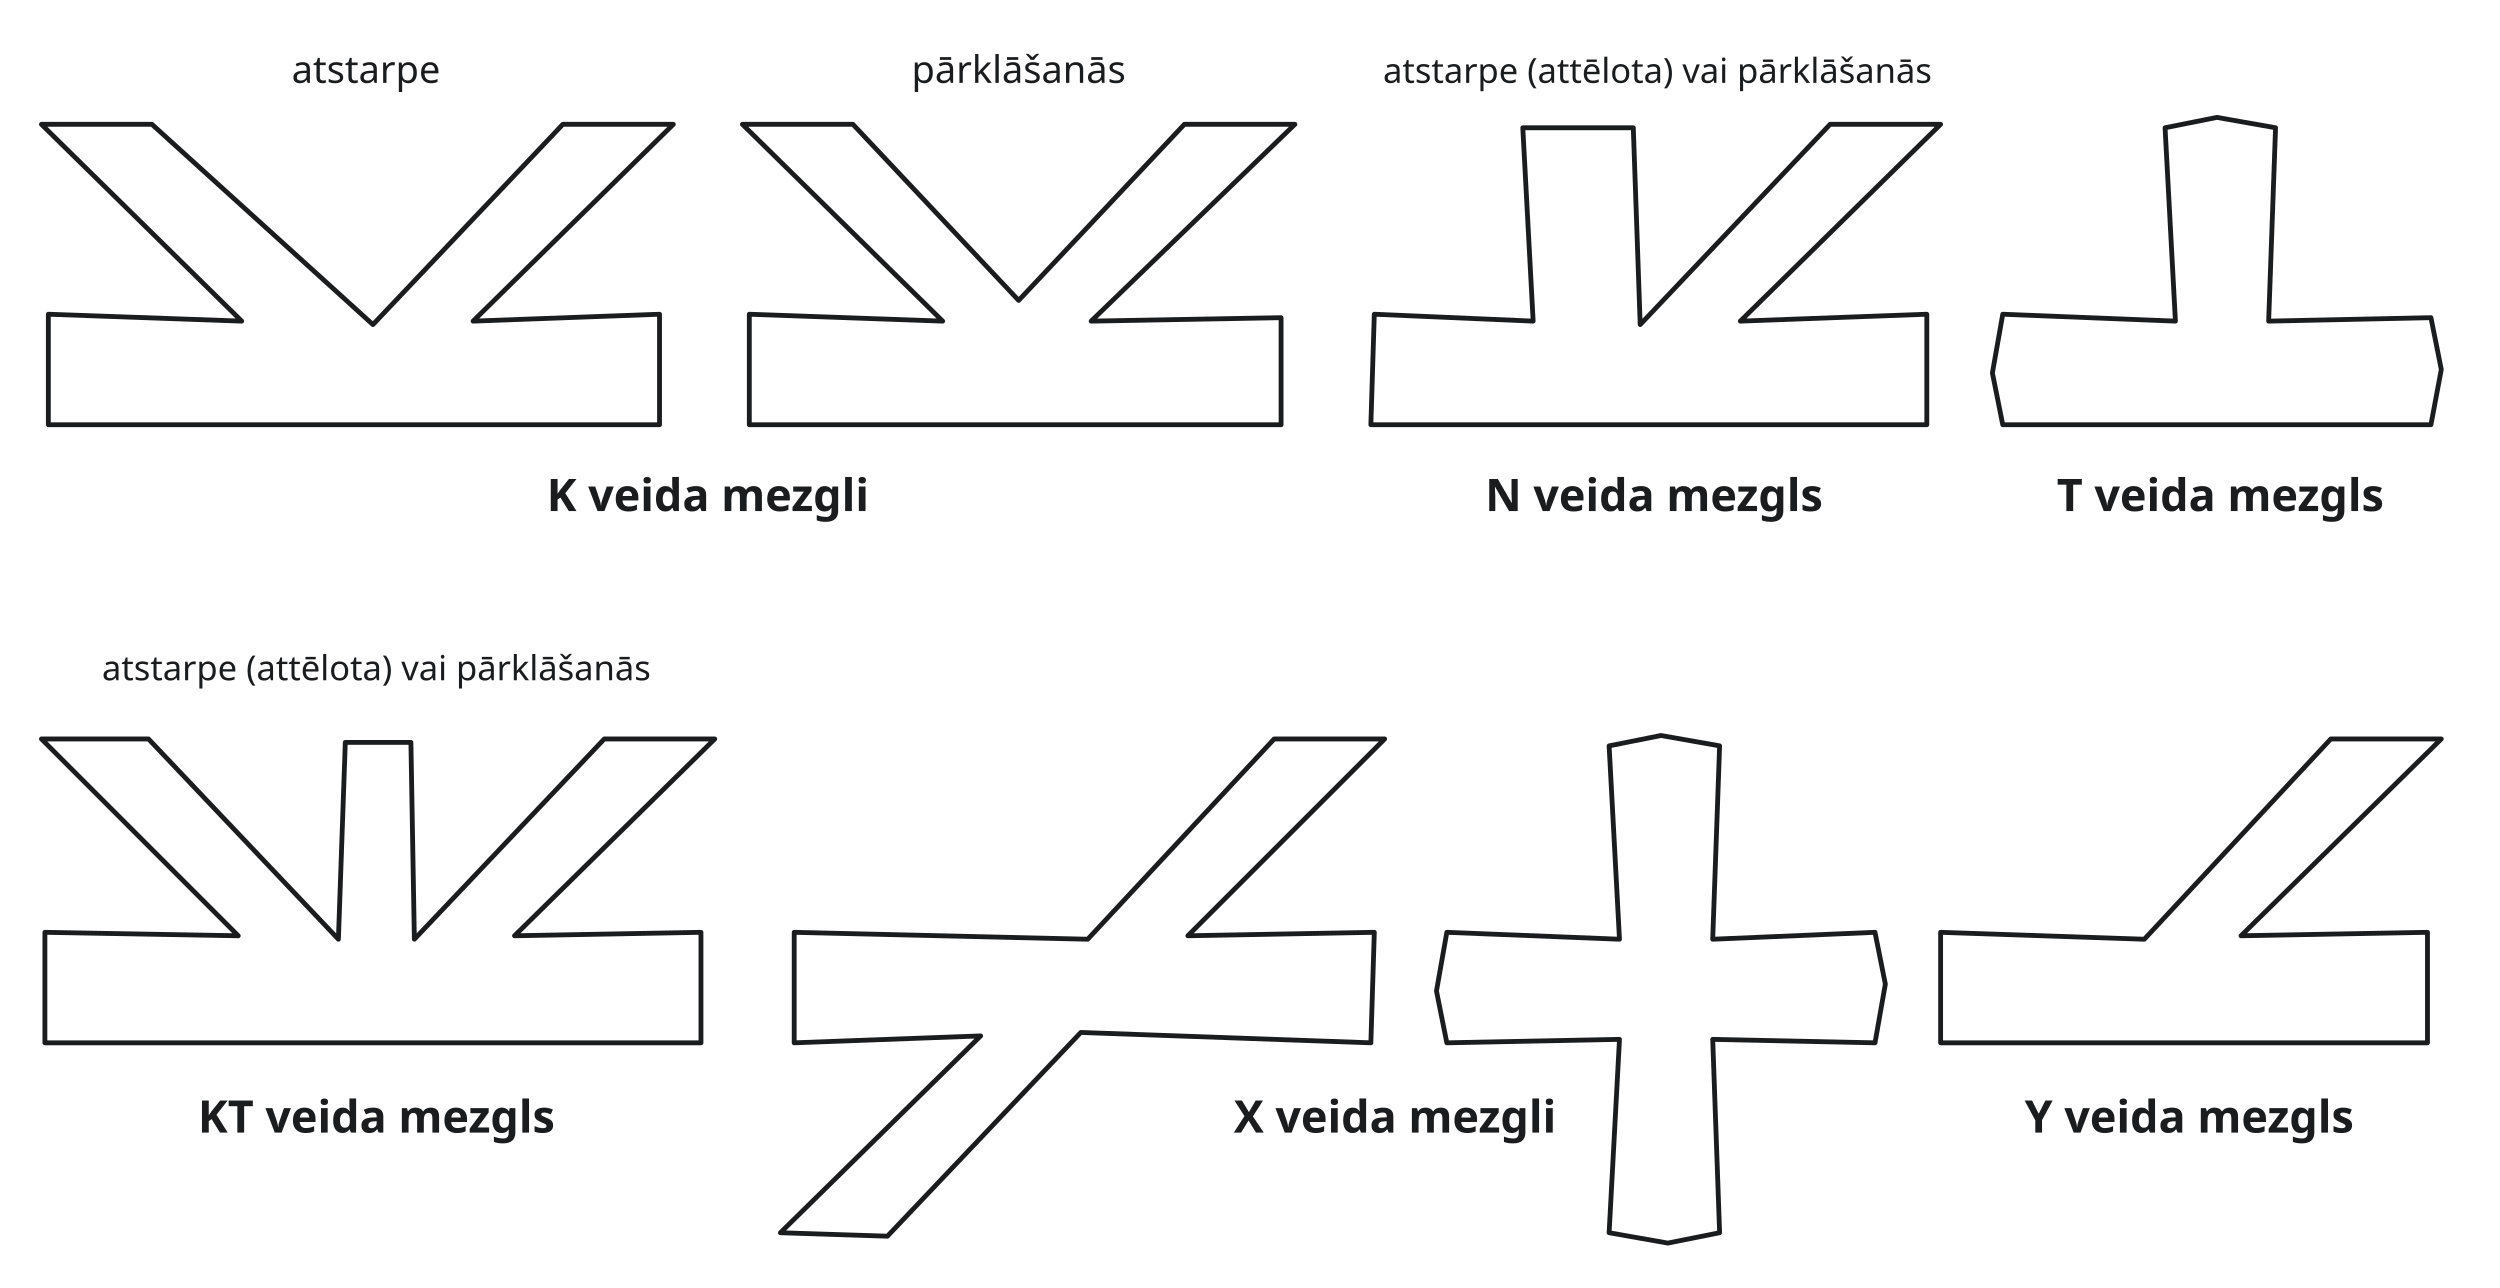
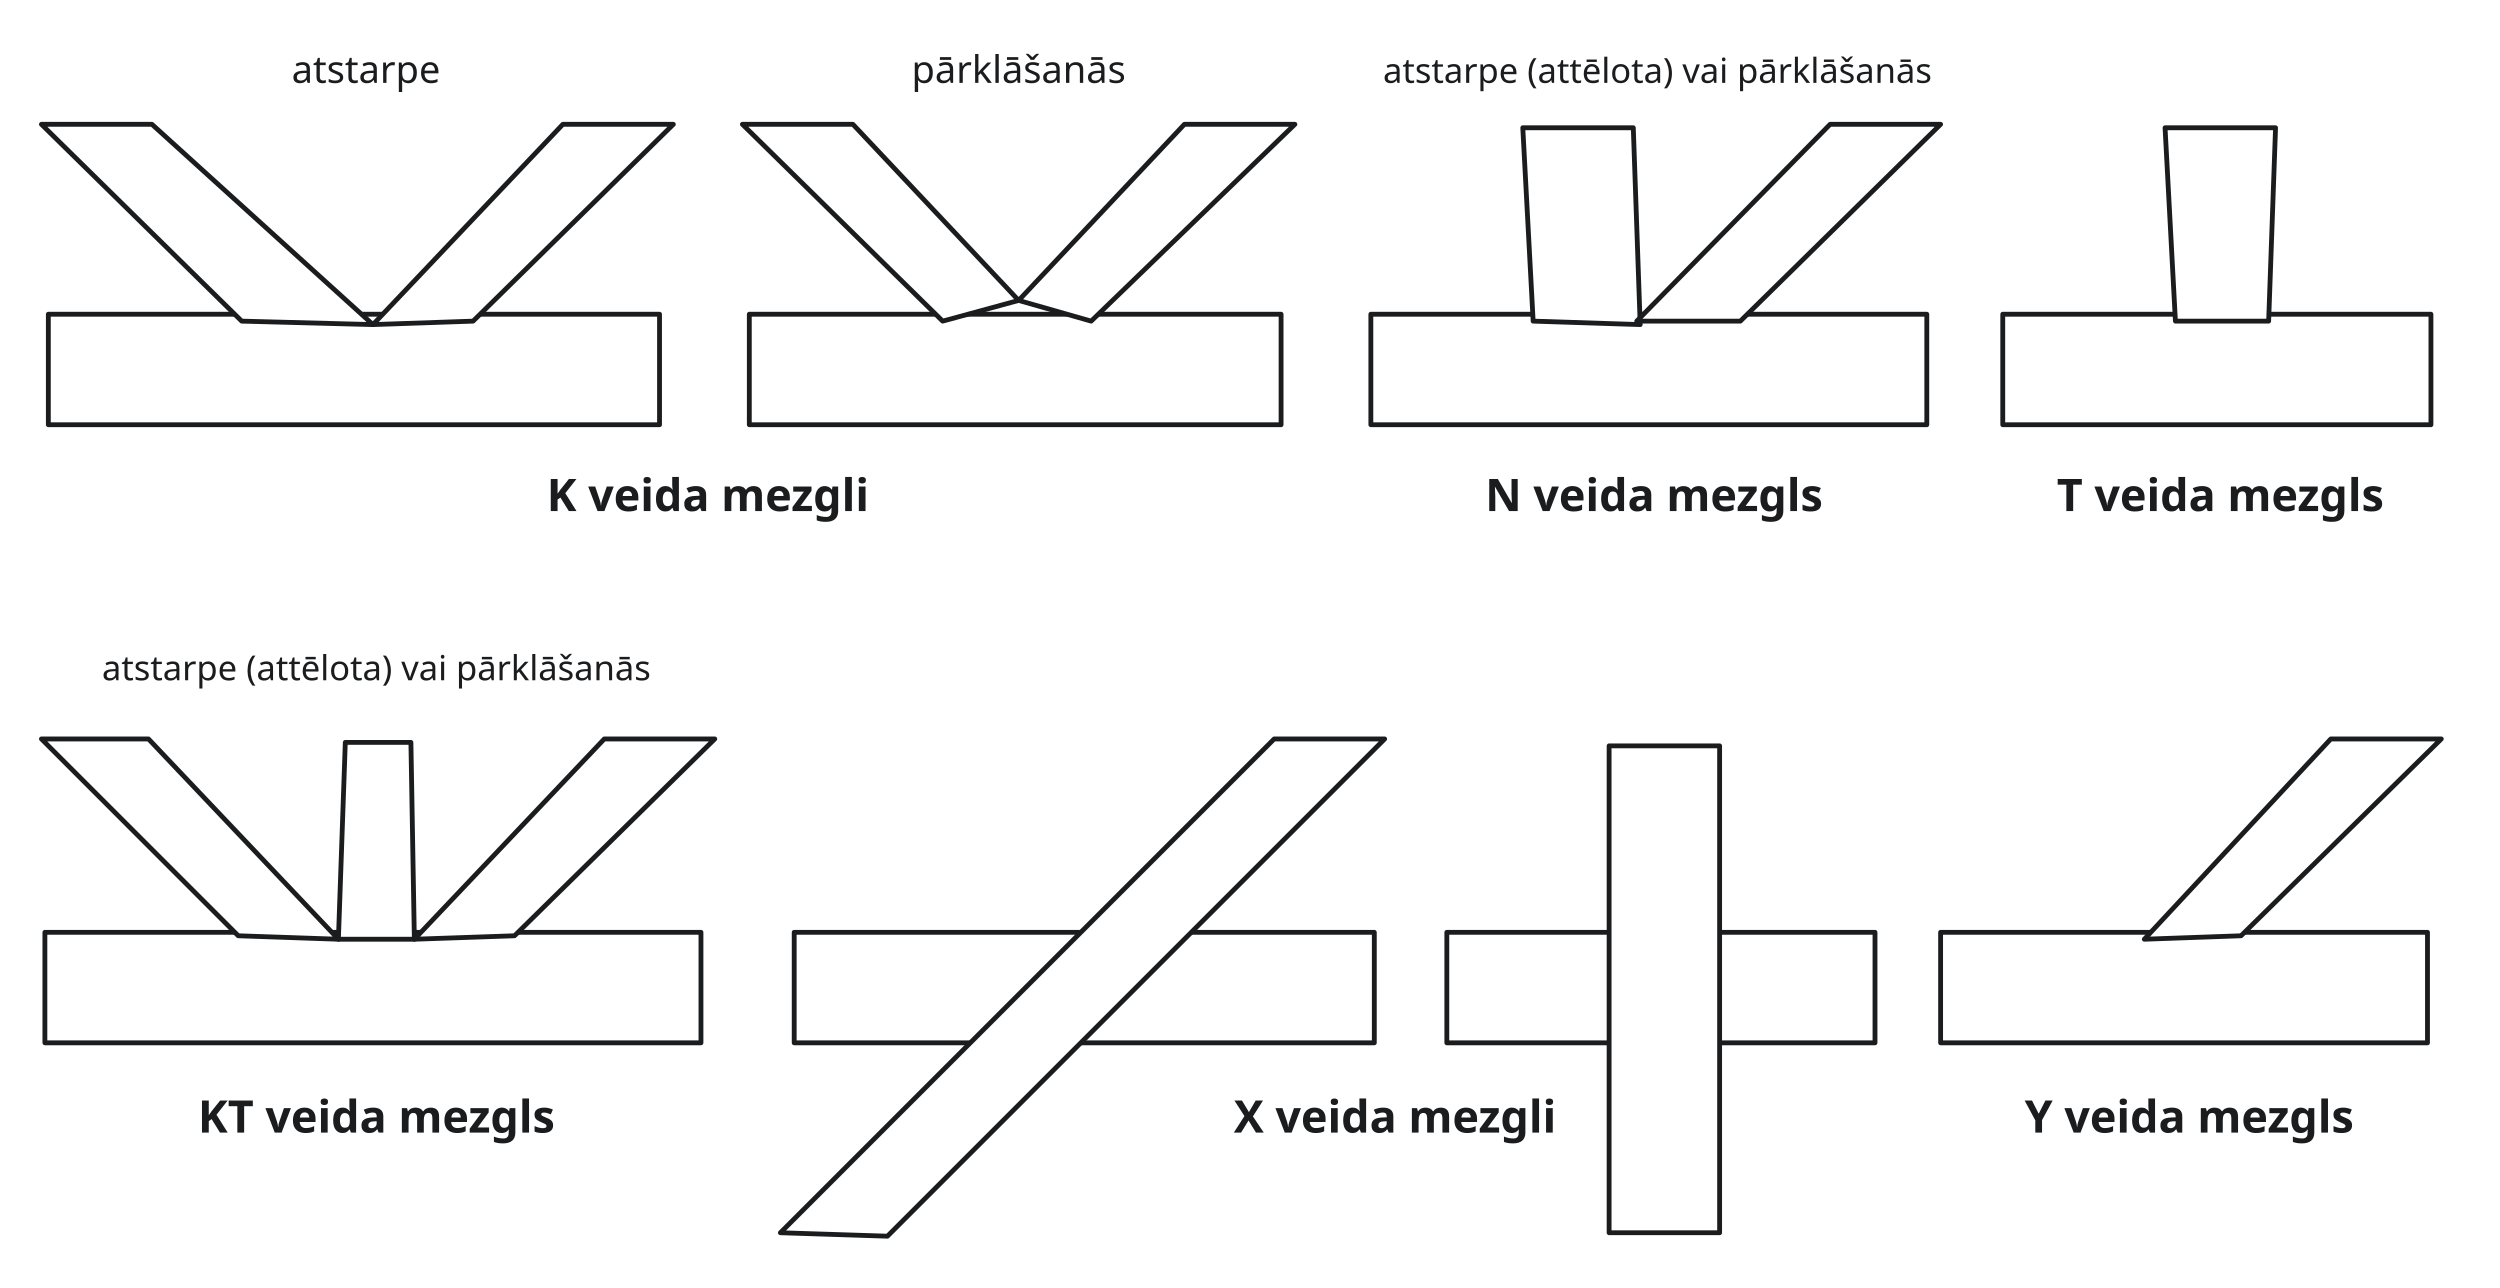
<svg xmlns="http://www.w3.org/2000/svg" viewBox="0 0 724 373" width="100%" height="100%" style="background-color:#ffffff; font-family:'IBM Plex Sans',sans-serif;">
  <rect x="0" y="0" width="724" height="373" fill="#FFFFFF" />
-   <polygon points="12,36 70,93 14,91 14,123 191,123 191,91 137,93 195,36 163,36 108,94 44,36" fill="#FFFFFF" stroke="#1A1C1E" stroke-width="1.4" stroke-linejoin="round" />
-   <polygon points="215,36 273,93 217,91 217,123 371,123 371,92 316,93 375,36 343,36 295,87 247,36" fill="#FFFFFF" stroke="#1A1C1E" stroke-width="1.4" stroke-linejoin="round" />
-   <polygon points="562,36 530,36 475,94 473,37 441,37 444,93 398,91 397,123 558,123 558,91 504,93" fill="#FFFFFF" stroke="#1A1C1E" stroke-width="1.4" stroke-linejoin="round" />
-   <polygon points="707,107 704,92 657,93 659,37 642,34 627,37 630,93 580,91 577,108 580,123 704,123" fill="#FFFFFF" stroke="#1A1C1E" stroke-width="1.4" stroke-linejoin="round" />
-   <polygon points="12,214 69,271 13,270 13,302 203,302 203,270 149,271 207,214 175,214 120,272 119,215 100,215 98,272 43,214" fill="#FFFFFF" stroke="#1A1C1E" stroke-width="1.4" stroke-linejoin="round" />
-   <polygon points="401,214 369,214 315,272 230,270 230,302 284,300 226,357 257,358 313,299 397,302 398,270 344,271" fill="#FFFFFF" stroke="#1A1C1E" stroke-width="1.4" stroke-linejoin="round" />
-   <polygon points="707,214 675,214 621,272 562,270 562,302 703,302 703,270 649,271" fill="#FFFFFF" stroke="#1A1C1E" stroke-width="1.4" stroke-linejoin="round" />
-   <polygon points="481,213 466,216 469,272 419,270 416,287 419,302 469,301 466,357 483,360 498,357 496,301 543,302 546,285 543,270 496,272 498,216" fill="#FFFFFF" stroke="#1A1C1E" stroke-width="1.4" stroke-linejoin="round" />
+   <polygon points="14,91 191,91 191,123 14,123" fill="#FFFFFF" stroke="#1A1C1E" stroke-width="1.4" stroke-linejoin="round" />
+   <polygon points="12,36 44,36 108,94 70,93" fill="#FFFFFF" stroke="#1A1C1E" stroke-width="1.4" stroke-linejoin="round" />
+   <polygon points="163,36 195,36 137,93 108,94" fill="#FFFFFF" stroke="#1A1C1E" stroke-width="1.4" stroke-linejoin="round" />
+   <polygon points="217,91 371,91 371,123 217,123" fill="#FFFFFF" stroke="#1A1C1E" stroke-width="1.4" stroke-linejoin="round" />
+   <polygon points="215,36 247,36 295,87 273,93" fill="#FFFFFF" stroke="#1A1C1E" stroke-width="1.4" stroke-linejoin="round" />
+   <polygon points="343,36 375,36 316,93 295,87" fill="#FFFFFF" stroke="#1A1C1E" stroke-width="1.4" stroke-linejoin="round" />
+   <polygon points="397,91 558,91 558,123 397,123" fill="#FFFFFF" stroke="#1A1C1E" stroke-width="1.4" stroke-linejoin="round" />
+   <polygon points="441,37 473,37 475,94 444,93" fill="#FFFFFF" stroke="#1A1C1E" stroke-width="1.4" stroke-linejoin="round" />
+   <polygon points="530,36 562,36 504,93 474,93" fill="#FFFFFF" stroke="#1A1C1E" stroke-width="1.4" stroke-linejoin="round" />
+   <polygon points="580,91 704,91 704,123 580,123" fill="#FFFFFF" stroke="#1A1C1E" stroke-width="1.4" stroke-linejoin="round" />
+   <polygon points="627,37 659,37 657,93 630,93" fill="#FFFFFF" stroke="#1A1C1E" stroke-width="1.4" stroke-linejoin="round" />
+   <polygon points="13,270 203,270 203,302 13,302" fill="#FFFFFF" stroke="#1A1C1E" stroke-width="1.4" stroke-linejoin="round" />
+   <polygon points="12,214 43,214 98,272 69,271" fill="#FFFFFF" stroke="#1A1C1E" stroke-width="1.4" stroke-linejoin="round" />
+   <polygon points="100,215 119,215 120,272 98,272" fill="#FFFFFF" stroke="#1A1C1E" stroke-width="1.4" stroke-linejoin="round" />
+   <polygon points="175,214 207,214 149,271 120,272" fill="#FFFFFF" stroke="#1A1C1E" stroke-width="1.4" stroke-linejoin="round" />
+   <polygon points="230,270 398,270 398,302 230,302" fill="#FFFFFF" stroke="#1A1C1E" stroke-width="1.4" stroke-linejoin="round" />
+   <polygon points="369,214 401,214 257,358 226,357" fill="#FFFFFF" stroke="#1A1C1E" stroke-width="1.4" stroke-linejoin="round" />
+   <polygon points="419,270 543,270 543,302 419,302" fill="#FFFFFF" stroke="#1A1C1E" stroke-width="1.4" stroke-linejoin="round" />
+   <polygon points="466,216 498,216 498,357 466,357" fill="#FFFFFF" stroke="#1A1C1E" stroke-width="1.4" stroke-linejoin="round" />
+   <polygon points="562,270 703,270 703,302 562,302" fill="#FFFFFF" stroke="#1A1C1E" stroke-width="1.4" stroke-linejoin="round" />
+   <polygon points="675,214 707,214 649,271 621,272" fill="#FFFFFF" stroke="#1A1C1E" stroke-width="1.4" stroke-linejoin="round" />
  <text x="106" y="24" font-family="IBM Plex Sans, sans-serif" font-size="11" text-anchor="middle" fill="#1A1C1E">atstarpe</text>
  <text x="295" y="24" font-family="IBM Plex Sans, sans-serif" font-size="11" text-anchor="middle" fill="#1A1C1E">pārklāšanās</text>
  <text x="480" y="24" font-family="IBM Plex Sans, sans-serif" font-size="10" text-anchor="middle" fill="#1A1C1E">atstarpe (attēlota) vai pārklāšanās</text>
  <text x="205" y="148" font-family="IBM Plex Sans, sans-serif" font-size="13" text-anchor="middle" font-weight="bold" fill="#1A1C1E">K veida mezgli</text>
  <text x="479" y="148" font-family="IBM Plex Sans, sans-serif" font-size="13" text-anchor="middle" font-weight="bold" fill="#1A1C1E">N veida mezgls</text>
  <text x="643" y="148" font-family="IBM Plex Sans, sans-serif" font-size="13" text-anchor="middle" font-weight="bold" fill="#1A1C1E">T veida mezgls</text>
  <text x="109" y="197" font-family="IBM Plex Sans, sans-serif" font-size="10" text-anchor="middle" fill="#1A1C1E">atstarpe (attēlota) vai pārklāšanās</text>
  <text x="109" y="328" font-family="IBM Plex Sans, sans-serif" font-size="13" text-anchor="middle" font-weight="bold" fill="#1A1C1E">KT veida mezgls</text>
  <text x="404" y="328" font-family="IBM Plex Sans, sans-serif" font-size="13" text-anchor="middle" font-weight="bold" fill="#1A1C1E">X veida mezgli</text>
  <text x="634" y="328" font-family="IBM Plex Sans, sans-serif" font-size="13" text-anchor="middle" font-weight="bold" fill="#1A1C1E">Y veida mezgls</text>
</svg>
